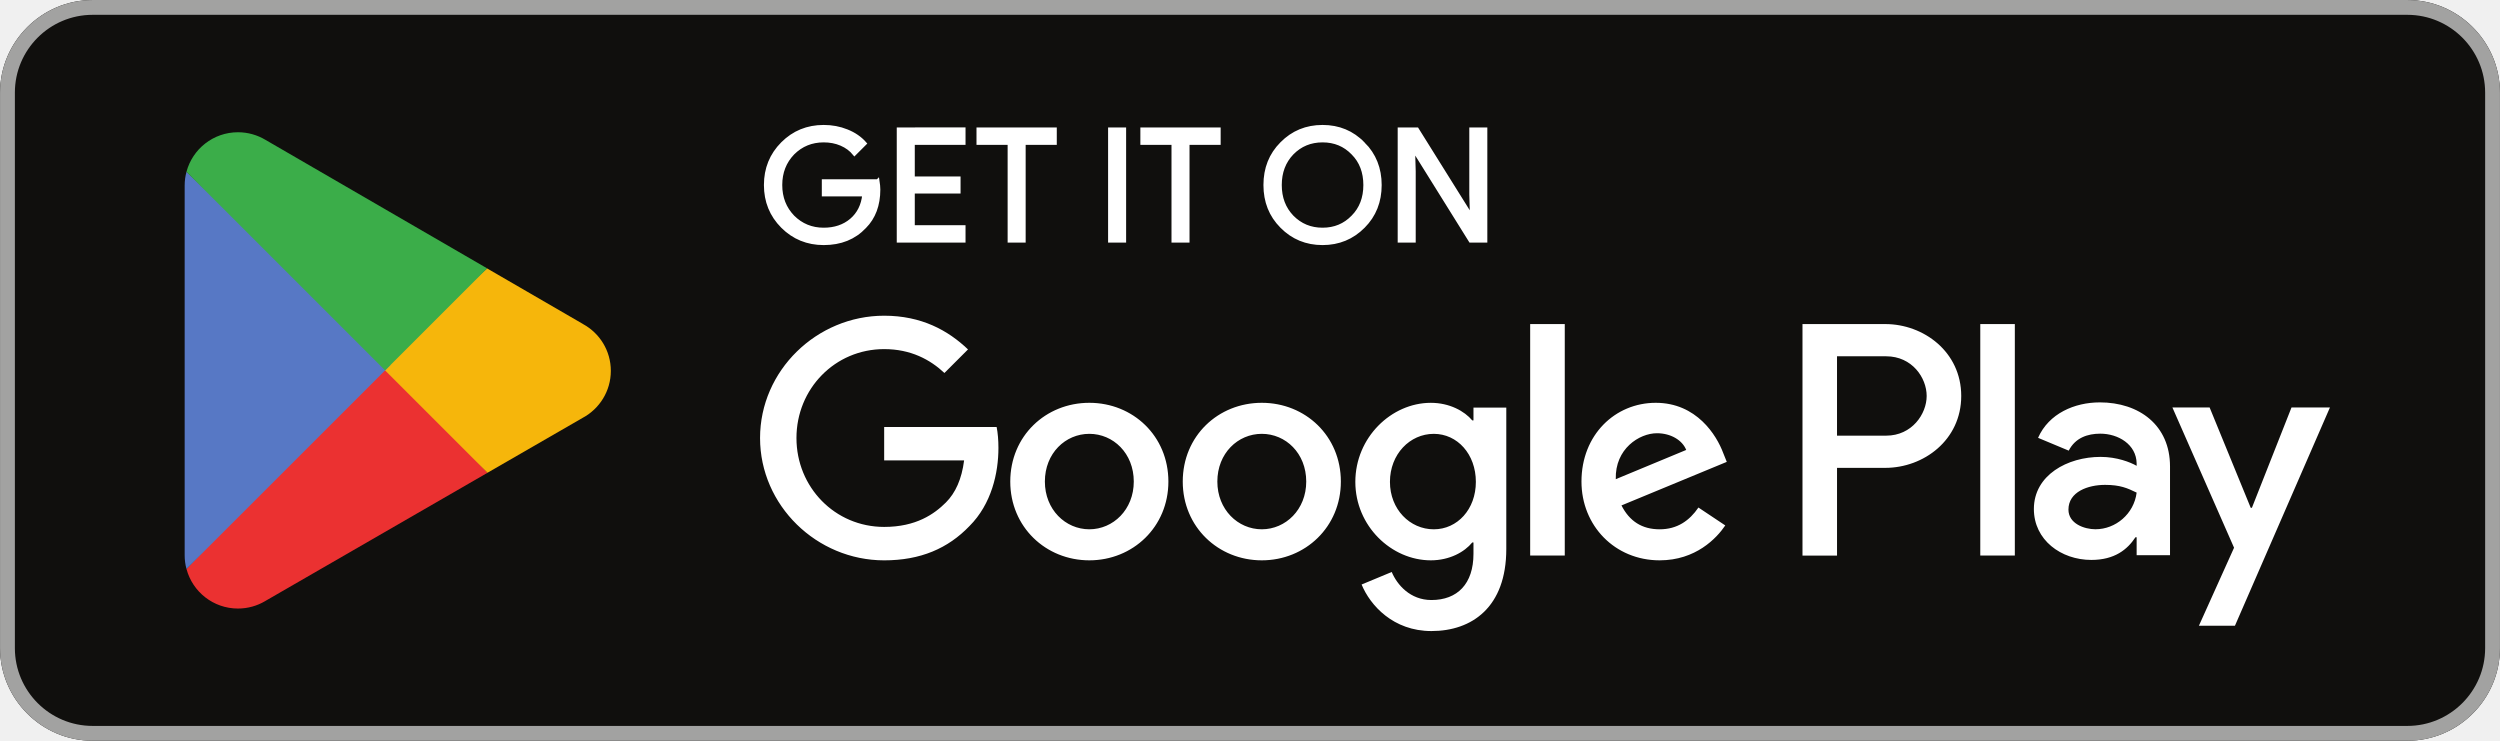
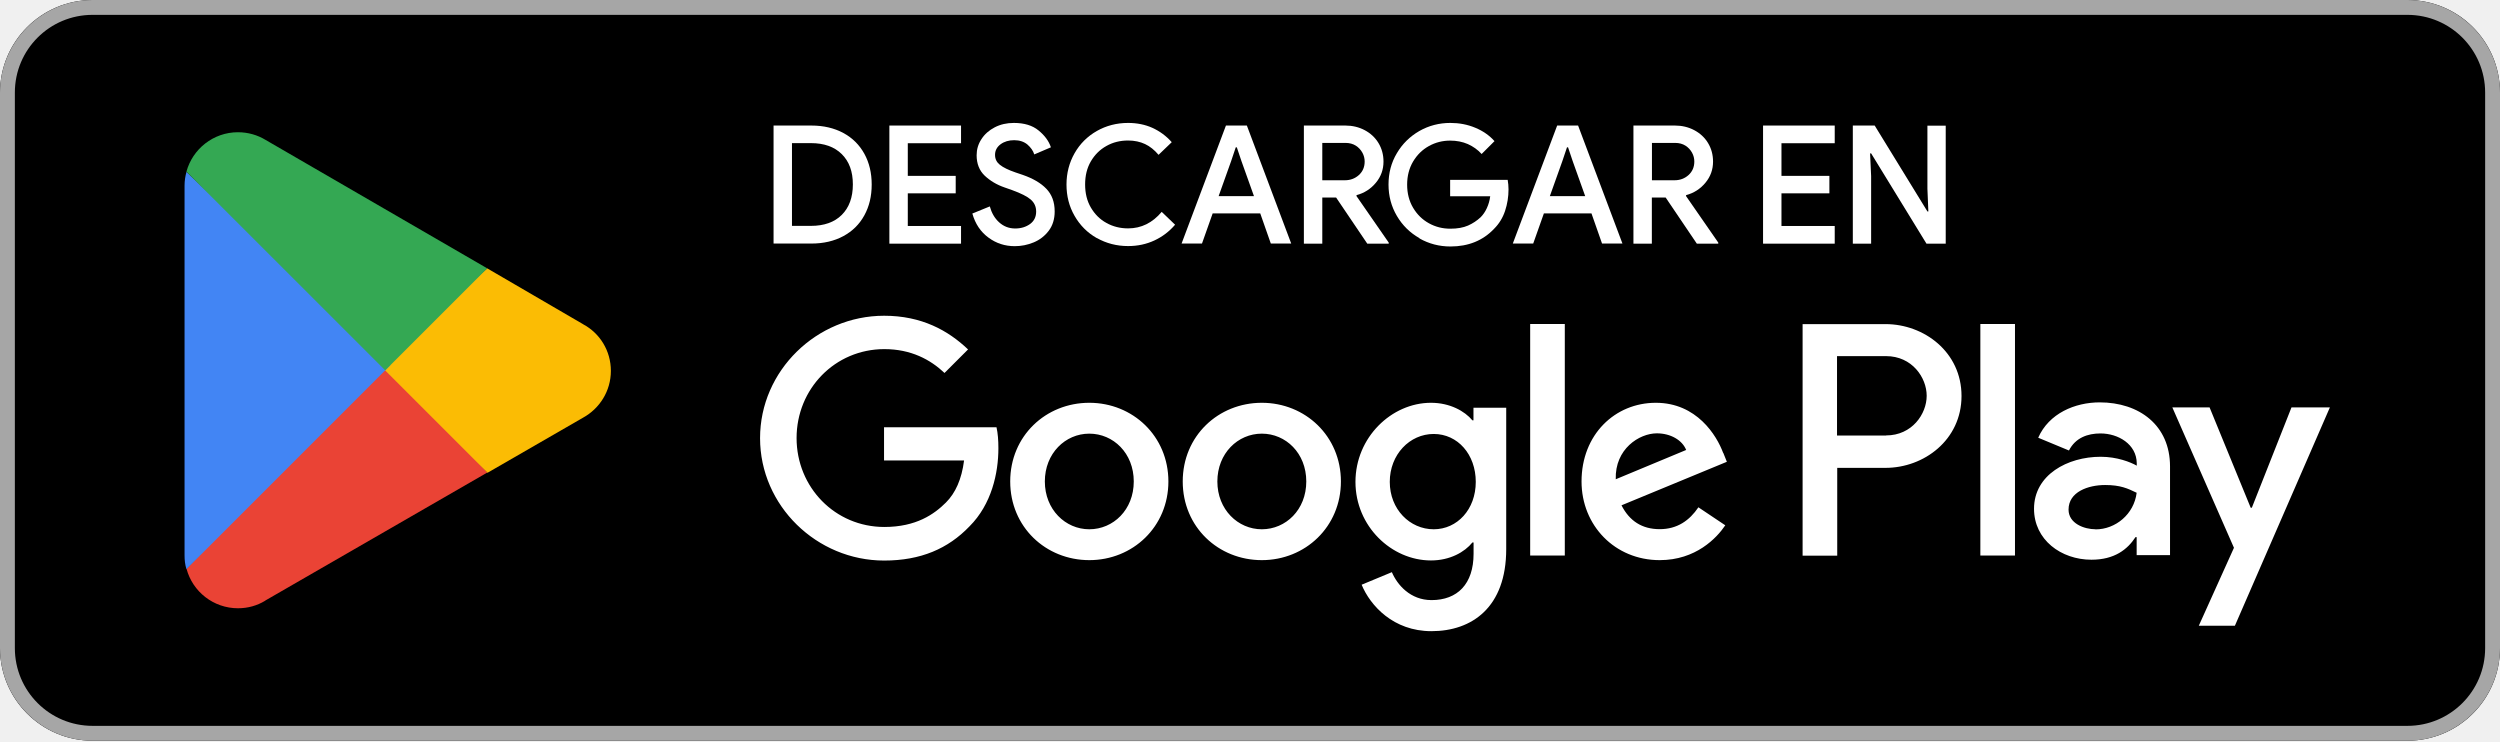
- <svg xmlns="http://www.w3.org/2000/svg" id="svg51" width="180" height="53.333" version="1.1" viewBox="0 0 180 53.333" xml:space="preserve">
-   <path id="path11" d="m173.33 53.333h-166.66c-3.667 0-6.667-3-6.667-6.667v-39.999c0-3.667 3-6.667 6.667-6.667h166.66c3.667 0 6.667 3 6.667 6.667v39.999c0 3.667-3 6.667-6.667 6.667" fill="#100f0d" stroke-width=".133" />
-   <path id="path13" d="m173.33 1e-3h-166.66c-3.667 0-6.667 3-6.667 6.667v39.999c0 3.667 3 6.667 6.667 6.667h166.66c3.667 0 6.667-3 6.667-6.667v-39.999c0-3.667-3-6.667-6.667-6.667zm0 1.066c3.088 0 5.6 2.513 5.6 5.6v39.999c0 3.088-2.512 5.6-5.6 5.6h-166.66c-3.088 0-5.599-2.513-5.599-5.6v-39.999c0-3.088 2.511-5.6 5.599-5.6h166.66" fill="#a2a2a1" stroke-width=".133" />
-   <path id="path35" d="m142.58 40h2.488v-16.669h-2.488zm22.409-10.664-2.852 7.226h-0.085l-2.96-7.226h-2.68l4.44 10.1-2.532 5.619h2.595l6.841-15.718zm-14.11 8.771c-0.813 0-1.951-0.408-1.951-1.416 0-1.286 1.416-1.78 2.637-1.78 1.093 0 1.609 0.235 2.273 0.557-0.193 1.544-1.523 2.638-2.96 2.638zm0.301-9.135c-1.801 0-3.667 0.794-4.439 2.552l2.208 0.922c0.472-0.922 1.351-1.222 2.273-1.222 1.287 0 2.595 0.771 2.616 2.144v0.171c-0.451-0.257-1.416-0.643-2.595-0.643-2.381 0-4.804 1.308-4.804 3.752 0 2.23 1.952 3.667 4.139 3.667 1.672 0 2.596-0.751 3.173-1.63h0.087v1.287h2.403v-6.391c0-2.959-2.211-4.61-5.061-4.61zm-15.376 2.394h-3.539v-5.713h3.539c1.86 0 2.916 1.54 2.916 2.857 0 1.292-1.056 2.857-2.916 2.857zm-0.064-8.034h-5.961v16.669h2.487v-6.315h3.475c2.757 0 5.468-1.996 5.468-5.176 0-3.18-2.711-5.177-5.468-5.177zm-32.507 14.778c-1.719 0-3.157-1.44-3.157-3.415 0-1.998 1.438-3.458 3.157-3.458 1.697 0 3.029 1.46 3.029 3.458 0 1.975-1.332 3.415-3.029 3.415zm2.857-7.84h-0.086c-0.558-0.666-1.633-1.267-2.985-1.267-2.836 0-5.435 2.492-5.435 5.692 0 3.179 2.599 5.649 5.435 5.649 1.353 0 2.427-0.602 2.985-1.288h0.086v0.816c0 2.17-1.16 3.33-3.029 3.33-1.524 0-2.47-1.095-2.857-2.019l-2.169 0.902c0.622 1.503 2.276 3.351 5.026 3.351 2.922 0 5.392-1.719 5.392-5.908v-10.181h-2.363zm4.082 9.73h2.491v-16.669h-2.491zm6.164-5.499c-0.064-2.191 1.698-3.308 2.965-3.308 0.989 0 1.825 0.494 2.106 1.203zm7.733-1.891c-0.472-1.267-1.911-3.608-4.854-3.608-2.922 0-5.349 2.298-5.349 5.671 0 3.179 2.406 5.671 5.628 5.671 2.599 0 4.103-1.589 4.726-2.513l-1.933-1.289c-0.645 0.945-1.525 1.568-2.793 1.568-1.267 0-2.169-0.58-2.748-1.719l7.582-3.136zm-60.409-1.868v2.406h5.756c-0.172 1.353-0.623 2.341-1.31 3.029-0.838 0.837-2.148 1.761-4.446 1.761-3.544 0-6.315-2.857-6.315-6.401s2.771-6.401 6.315-6.401c1.912 0 3.308 0.752 4.339 1.719l1.697-1.697c-1.44-1.375-3.351-2.427-6.036-2.427-4.855 0-8.936 3.952-8.936 8.807 0 4.854 4.081 8.807 8.936 8.807 2.62 0 4.597-0.859 6.143-2.47 1.59-1.59 2.084-3.823 2.084-5.628 0-0.558-0.043-1.073-0.129-1.503zm14.772 7.367c-1.719 0-3.201-1.418-3.201-3.437 0-2.041 1.482-3.436 3.201-3.436 1.718 0 3.2 1.396 3.2 3.436 0 2.019-1.482 3.437-3.2 3.437zm0-9.107c-3.137 0-5.693 2.384-5.693 5.671 0 3.265 2.556 5.671 5.693 5.671 3.136 0 5.692-2.406 5.692-5.671 0-3.287-2.556-5.671-5.692-5.671zm12.417 9.107c-1.718 0-3.2-1.418-3.2-3.437 0-2.041 1.483-3.436 3.2-3.436 1.719 0 3.2 1.396 3.2 3.436 0 2.019-1.482 3.437-3.2 3.437zm0-9.107c-3.136 0-5.691 2.384-5.691 5.671 0 3.265 2.556 5.671 5.691 5.671 3.137 0 5.693-2.406 5.693-5.671 0-3.287-2.556-5.671-5.693-5.671" fill="#fff" stroke-width=".133" />
-   <path id="path37" d="m27.622 25.899-14.194 15.066c5.34e-4 0.003 0.002 0.006 0.002 0.009 0.435 1.636 1.93 2.841 3.703 2.841 0.709 0 1.375-0.192 1.945-0.528l0.045-0.027 15.978-9.22-7.479-8.141" fill="#eb3131" stroke-width=".133" />
-   <path id="path39" d="m41.983 23.334-0.014-0.009-6.898-3.999-7.772 6.916 7.799 7.798 6.862-3.959c1.203-0.649 2.02-1.918 2.02-3.38 0-1.452-0.806-2.714-1.997-3.365" fill="#f6b60b" stroke-width=".133" />
-   <path id="path41" d="m13.426 12.37c-0.085 0.315-0.13 0.644-0.13 0.987v26.623c0 0.342 0.044 0.672 0.131 0.986l14.684-14.681-14.684-13.914" fill="#5778c5" stroke-width=".133" />
-   <path id="path43" d="m27.727 26.668 7.347-7.345-15.96-9.253c-0.58-0.347-1.257-0.548-1.982-0.548-1.773 0-3.27 1.207-3.705 2.845-5.34e-4 0.002-5.34e-4 0.003-5.34e-4 0.004l14.3 14.298" fill="#3bad49" stroke-width=".133" />
-   <path id="path33" d="m63.193 13.042h-3.889v0.963h2.915c-0.079 0.785-0.392 1.402-0.919 1.85-0.527 0.448-1.2 0.673-1.996 0.673-0.873 0-1.613-0.304-2.219-0.908-0.594-0.617-0.896-1.379-0.896-2.298 0-0.919 0.302-1.681 0.896-2.298 0.606-0.604 1.346-0.906 2.219-0.906 0.448 0 0.875 0.077 1.267 0.246 0.392 0.169 0.706 0.404 0.952 0.706l0.74-0.74c-0.335-0.381-0.76-0.673-1.288-0.885-0.527-0.213-1.077-0.315-1.671-0.315-1.165 0-2.152 0.404-2.958 1.21-0.806 0.808-1.21 1.804-1.21 2.981 0 1.177 0.404 2.175 1.21 2.981 0.806 0.806 1.794 1.21 2.958 1.21 1.223 0 2.198-0.392 2.948-1.188 0.66-0.662 0.998-1.558 0.998-2.679 0-0.19-0.023-0.392-0.056-0.604zm1.507-3.733v8.025h4.685v-0.985h-3.654v-2.546h3.296v-0.963h-3.296v-2.544h3.654v-0.988zm11.255 0.988v-0.988h-5.514v0.988h2.242v7.037h1.031v-7.037zm4.992-0.988h-1.031v8.025h1.031zm6.807 0.988v-0.988h-5.514v0.988h2.241v7.037h1.031v-7.037zm10.406 0.056c-0.796-0.819-1.771-1.223-2.935-1.223-1.167 0-2.142 0.404-2.937 1.21-0.796 0.796-1.187 1.794-1.187 2.981s0.392 2.185 1.187 2.981c0.796 0.806 1.771 1.21 2.937 1.21 1.154 0 2.139-0.404 2.935-1.21 0.796-0.796 1.187-1.794 1.187-2.981 0-1.177-0.392-2.173-1.187-2.969zm-5.133 0.671c0.594-0.604 1.323-0.906 2.198-0.906 0.873 0 1.602 0.302 2.185 0.906 0.594 0.594 0.885 1.369 0.885 2.298 0 0.931-0.292 1.704-0.885 2.298-0.583 0.604-1.312 0.908-2.185 0.908-0.875 0-1.604-0.304-2.198-0.908-0.581-0.606-0.873-1.367-0.873-2.298 0-0.929 0.292-1.692 0.873-2.298zm8.771 1.312-0.044-1.548h0.044l4.079 6.546h1.077v-8.025h-1.031v4.696l0.044 1.548h-0.044l-3.9-6.244h-1.256v8.025h1.031z" fill="#fff" stroke="#fff" stroke-miterlimit="10" stroke-width=".267" />
+ <svg xmlns="http://www.w3.org/2000/svg" viewBox="0 0 238.96 70.87">
+   <g>
+     <rect y="0" width="238.96" height="70.8" rx="8.85" ry="8.85" />
+     <path fill="#a6a6a6" d="M230.11,1.42c4.11,0,7.43,3.33,7.43,7.43v53.1c0,4.11-3.33,7.43-7.43,7.43H8.85c-4.11,0-7.43-3.33-7.43-7.43V8.85C1.42,4.74,4.74,1.42,8.85,1.42h221.26M230.11,0H8.85C3.98,0,0,3.98,0,8.85v53.1c0,4.87,3.98,8.85,8.85,8.85h221.26c4.87,0,8.85-3.98,8.85-8.85V8.85C238.96,3.98,234.98,0,230.11,0h0Z" />
+     <path fill="#fff" d="M120.61,38.5c-4.16,0-7.56,3.17-7.56,7.52s3.4,7.52,7.56,7.52,7.56-3.19,7.56-7.52-3.4-7.52-7.56-7.52ZM120.61,50.59c-2.28,0-4.25-1.88-4.25-4.57s1.96-4.57,4.25-4.57,4.25,1.86,4.25,4.57-1.96,4.57-4.25,4.57ZM104.12,38.5c-4.16,0-7.56,3.17-7.56,7.52s3.4,7.52,7.56,7.52,7.56-3.19,7.56-7.52-3.4-7.52-7.56-7.52ZM104.12,50.59c-2.28,0-4.25-1.88-4.25-4.57s1.96-4.57,4.25-4.57,4.25,1.86,4.25,4.57-1.96,4.57-4.25,4.57ZM84.5,40.82v3.19h7.65c-.23,1.81-.83,3.12-1.73,4.02-1.12,1.12-2.85,2.34-5.89,2.34-4.71,0-8.39-3.79-8.39-8.5s3.68-8.5,8.39-8.5c2.53,0,4.39.99,5.75,2.28l2.25-2.25c-1.91-1.82-4.44-3.22-8.02-3.22-6.44,0-11.86,5.24-11.86,11.7s5.42,11.7,11.86,11.7c3.49,0,6.11-1.13,8.16-3.27,2.11-2.11,2.76-5.08,2.76-7.47,0-.74-.05-1.43-.18-2h-10.74v-.02ZM164.71,43.3c-.62-1.68-2.53-4.8-6.44-4.8s-7.1,3.04-7.1,7.52c0,4.21,3.19,7.52,7.47,7.52,3.45,0,5.45-2.11,6.27-3.33l-2.57-1.72c-.85,1.26-2.02,2.09-3.7,2.09s-2.89-.78-3.65-2.28l10.07-4.16-.34-.85h-.02ZM154.44,45.81c-.09-2.9,2.25-4.39,3.93-4.39,1.31,0,2.43.65,2.8,1.59,0,0-6.73,2.8-6.73,2.8ZM146.26,53.1h3.31v-22.13h-3.31v22.13ZM140.85,40.18h-.11c-.74-.89-2.16-1.68-3.96-1.68-3.77,0-7.22,3.31-7.22,7.56s3.45,7.51,7.22,7.51c1.81,0,3.22-.8,3.96-1.72h.11v1.08c0,2.89-1.54,4.43-4.02,4.43-2.02,0-3.27-1.45-3.79-2.67l-2.89,1.2c.83,2,3.03,4.44,6.67,4.44,3.88,0,7.15-2.28,7.15-7.84v-13.52h-3.13s0,1.22,0,1.22ZM137.04,50.59c-2.28,0-4.2-1.91-4.2-4.53s1.91-4.58,4.2-4.58,4.02,1.95,4.02,4.58-1.77,4.53-4.02,4.53ZM180.21,30.98h-7.91v22.13h3.31v-8.39h4.62c3.66,0,7.26-2.66,7.26-6.87s-3.59-6.87-7.26-6.87h-.02ZM180.28,41.63h-4.69v-7.59h4.69c2.48,0,3.88,2.05,3.88,3.79s-1.4,3.79-3.88,3.79v.02ZM200.71,38.46c-2.39,0-4.87,1.06-5.89,3.38l2.94,1.22c.62-1.22,1.79-1.63,3.01-1.63,1.7,0,3.45,1.03,3.47,2.85v.23c-.6-.34-1.88-.85-3.45-.85-3.17,0-6.37,1.73-6.37,4.97,0,2.96,2.58,4.87,5.49,4.87,2.21,0,3.45-.99,4.21-2.16h.11v1.72h3.19v-8.48c0-3.93-2.94-6.12-6.73-6.12h.04ZM200.3,50.59c-1.08,0-2.58-.55-2.58-1.88,0-1.7,1.88-2.35,3.5-2.35,1.45,0,2.14.32,3.01.74-.25,2.05-2.02,3.5-3.93,3.5v-.02ZM219.03,38.94l-3.79,9.59h-.11l-3.93-9.59h-3.56l5.89,13.42-3.36,7.45h3.45l9.08-20.87h-3.68ZM189.29,53.1h3.31v-22.13h-3.31v22.13Z" />
+     <g>
+       <path fill="#ea4335" d="M36.68,34.37l-18.85,20h0c.58,2.18,2.57,3.77,4.92,3.77.94,0,1.82-.25,2.58-.71l.05-.04,21.21-12.23-9.93-10.82.02.02Z" />
+       <path fill="#fbbc04" d="M55.74,30.98h-.02l-9.15-5.33-10.32,9.19,10.35,10.35,9.12-5.26c1.59-.87,2.67-2.55,2.67-4.48s-1.06-3.61-2.66-4.46v-.02Z" />
+       <path fill="#4285f4" d="M17.82,16.43c-.11.42-.18.85-.18,1.31v35.35c0,.46.05.89.18,1.31l19.49-19.49s-19.49-18.48-19.49-18.48Z" />
+       <path fill="#34a853" d="M36.82,35.4l9.75-9.75-21.19-12.28c-.76-.46-1.66-.73-2.64-.73-2.35,0-4.34,1.61-4.92,3.77h0l18.99,18.98v.02Z" />
+     </g>
+   </g>
+   <g>
+     <path fill="#fff" d="M73.94,12h3.61c1.17,0,2.18.24,3.06.71.87.47,1.54,1.14,2.01,1.99.47.86.7,1.83.7,2.94s-.23,2.08-.7,2.94c-.47.86-1.14,1.52-2.01,1.99-.87.47-1.89.71-3.06.71h-3.61v-11.28ZM77.51,21.59c1.26,0,2.25-.35,2.95-1.05s1.06-1.67,1.06-2.91-.35-2.19-1.06-2.9c-.71-.7-1.69-1.05-2.95-1.05h-1.81v7.91h1.81Z" />
+     <path fill="#fff" d="M85.01,12h6.85v1.69h-5.09v3.12h4.58v1.67h-4.58v3.12h5.09v1.69h-6.85v-11.28Z" />
+     <path fill="#fff" d="M94.48,22.71c-.75-.55-1.26-1.31-1.54-2.3l1.67-.68c.17.62.46,1.13.89,1.52s.94.59,1.54.59c.56,0,1.03-.15,1.42-.43.39-.29.58-.68.58-1.19,0-.46-.17-.84-.51-1.14-.34-.3-.94-.6-1.79-.91l-.71-.25c-.76-.26-1.39-.64-1.91-1.13-.51-.49-.77-1.14-.77-1.95,0-.56.15-1.07.46-1.54.3-.47.73-.85,1.27-1.13s1.15-.42,1.83-.42c.99,0,1.78.24,2.36.72.59.48.98,1.01,1.18,1.61l-1.59.68c-.11-.36-.34-.67-.66-.95-.33-.27-.75-.41-1.26-.41s-.95.13-1.3.39-.53.6-.53,1.01.16.71.47.96c.32.25.81.49,1.48.72l.71.24c.97.34,1.71.77,2.24,1.32s.8,1.26.8,2.17c0,.73-.19,1.35-.57,1.85-.38.5-.86.87-1.44,1.11-.58.24-1.18.36-1.8.36-.94,0-1.78-.27-2.52-.82Z" />
+     <path fill="#fff" d="M104.84,22.76c-.9-.51-1.61-1.22-2.13-2.13-.52-.9-.77-1.9-.77-2.99s.26-2.09.77-2.99c.51-.9,1.22-1.61,2.13-2.13.9-.51,1.9-.77,2.99-.77.85,0,1.63.16,2.32.47.7.32,1.32.77,1.85,1.37l-1.26,1.21c-.39-.46-.82-.81-1.29-1.03s-1.01-.34-1.62-.34c-.76,0-1.45.17-2.07.52-.63.35-1.12.84-1.49,1.47s-.55,1.37-.55,2.21.18,1.58.55,2.21c.37.63.86,1.13,1.49,1.47.62.35,1.32.52,2.07.52,1.26,0,2.33-.53,3.21-1.58l1.28,1.23c-.55.64-1.2,1.14-1.97,1.5-.77.36-1.61.54-2.52.54-1.09,0-2.09-.26-2.99-.77Z" />
+     <path fill="#fff" d="M117.16,12h2.02l4.24,11.28h-1.95l-1.01-2.88h-4.55l-1.02,2.88h-1.95l4.24-11.28ZM119.86,18.75l-1.2-3.36-.44-1.31h-.1l-.44,1.31-1.2,3.36h3.37Z" />
+     <path fill="#fff" d="M124.63,12h3.97c.67,0,1.29.15,1.84.44s1,.7,1.32,1.23.48,1.12.48,1.78c0,.76-.24,1.43-.73,2.02-.49.59-1.1.98-1.84,1.18l-.02.08,3.09,4.46v.1h-2.05l-2.98-4.41h-1.32v4.41h-1.76v-11.28ZM128.55,17.23c.53,0,.97-.17,1.34-.5.37-.34.55-.77.55-1.29,0-.29-.07-.58-.22-.85s-.36-.5-.63-.67-.6-.26-.98-.26h-2.22v3.57h2.16Z" />
+   </g>
+   <g>
+     <path fill="#fff" d="M135.67,22.76c-.9-.51-1.62-1.22-2.15-2.12-.53-.9-.8-1.9-.8-3s.26-2.1.8-3c.53-.9,1.25-1.6,2.15-2.12.9-.51,1.89-.77,2.96-.77.85,0,1.64.15,2.38.46.73.3,1.35.73,1.84,1.28l-1.23,1.23c-.37-.41-.81-.72-1.32-.95-.51-.22-1.07-.33-1.69-.33-.72,0-1.4.17-2.03.52-.63.35-1.13.84-1.51,1.48-.38.64-.57,1.38-.57,2.21s.19,1.57.57,2.21c.38.64.88,1.13,1.51,1.48.63.35,1.31.52,2.05.52.67,0,1.23-.1,1.69-.3.45-.2.86-.47,1.21-.8.23-.23.43-.52.59-.87.16-.35.27-.72.32-1.13h-3.83v-1.57h5.5c.05.29.08.6.08.91,0,.71-.11,1.4-.33,2.06-.22.66-.57,1.23-1.05,1.71-1.06,1.12-2.45,1.69-4.17,1.69-1.07,0-2.06-.26-2.96-.77Z" />
+   </g>
+   <g>
+     <path fill="#fff" d="M148.82,12h2.02l4.24,11.28h-1.95l-1.01-2.88h-4.55l-1.02,2.88h-1.95l4.24-11.28ZM151.52,18.75l-1.2-3.36-.44-1.31h-.1l-.44,1.31-1.2,3.36h3.37Z" />
+     <path fill="#fff" d="M156.13,12h3.97c.67,0,1.29.15,1.84.44s1,.7,1.32,1.23.48,1.12.48,1.78c0,.76-.24,1.43-.73,2.02-.49.59-1.1.98-1.84,1.18l-.02.08,3.09,4.46v.1h-2.05l-2.98-4.41h-1.32v4.41h-1.76v-11.28ZM160.06,17.23c.53,0,.97-.17,1.34-.5.37-.34.55-.77.55-1.29,0-.29-.07-.58-.22-.85s-.36-.5-.63-.67-.6-.26-.98-.26h-2.22v3.57h2.16Z" />
+     <path fill="#fff" d="M168.52,12h6.85v1.69h-5.09v3.12h4.58v1.67h-4.58v3.12h5.09v1.69h-6.85v-11.28Z" />
+     <path fill="#fff" d="M177.09,12h2.1l5.04,8.21h.09l-.09-2.17v-6.03h1.75v11.28h-1.84l-5.29-8.63h-.1l.1,2.17v6.46h-1.75v-11.28Z" />
+   </g>
</svg>
